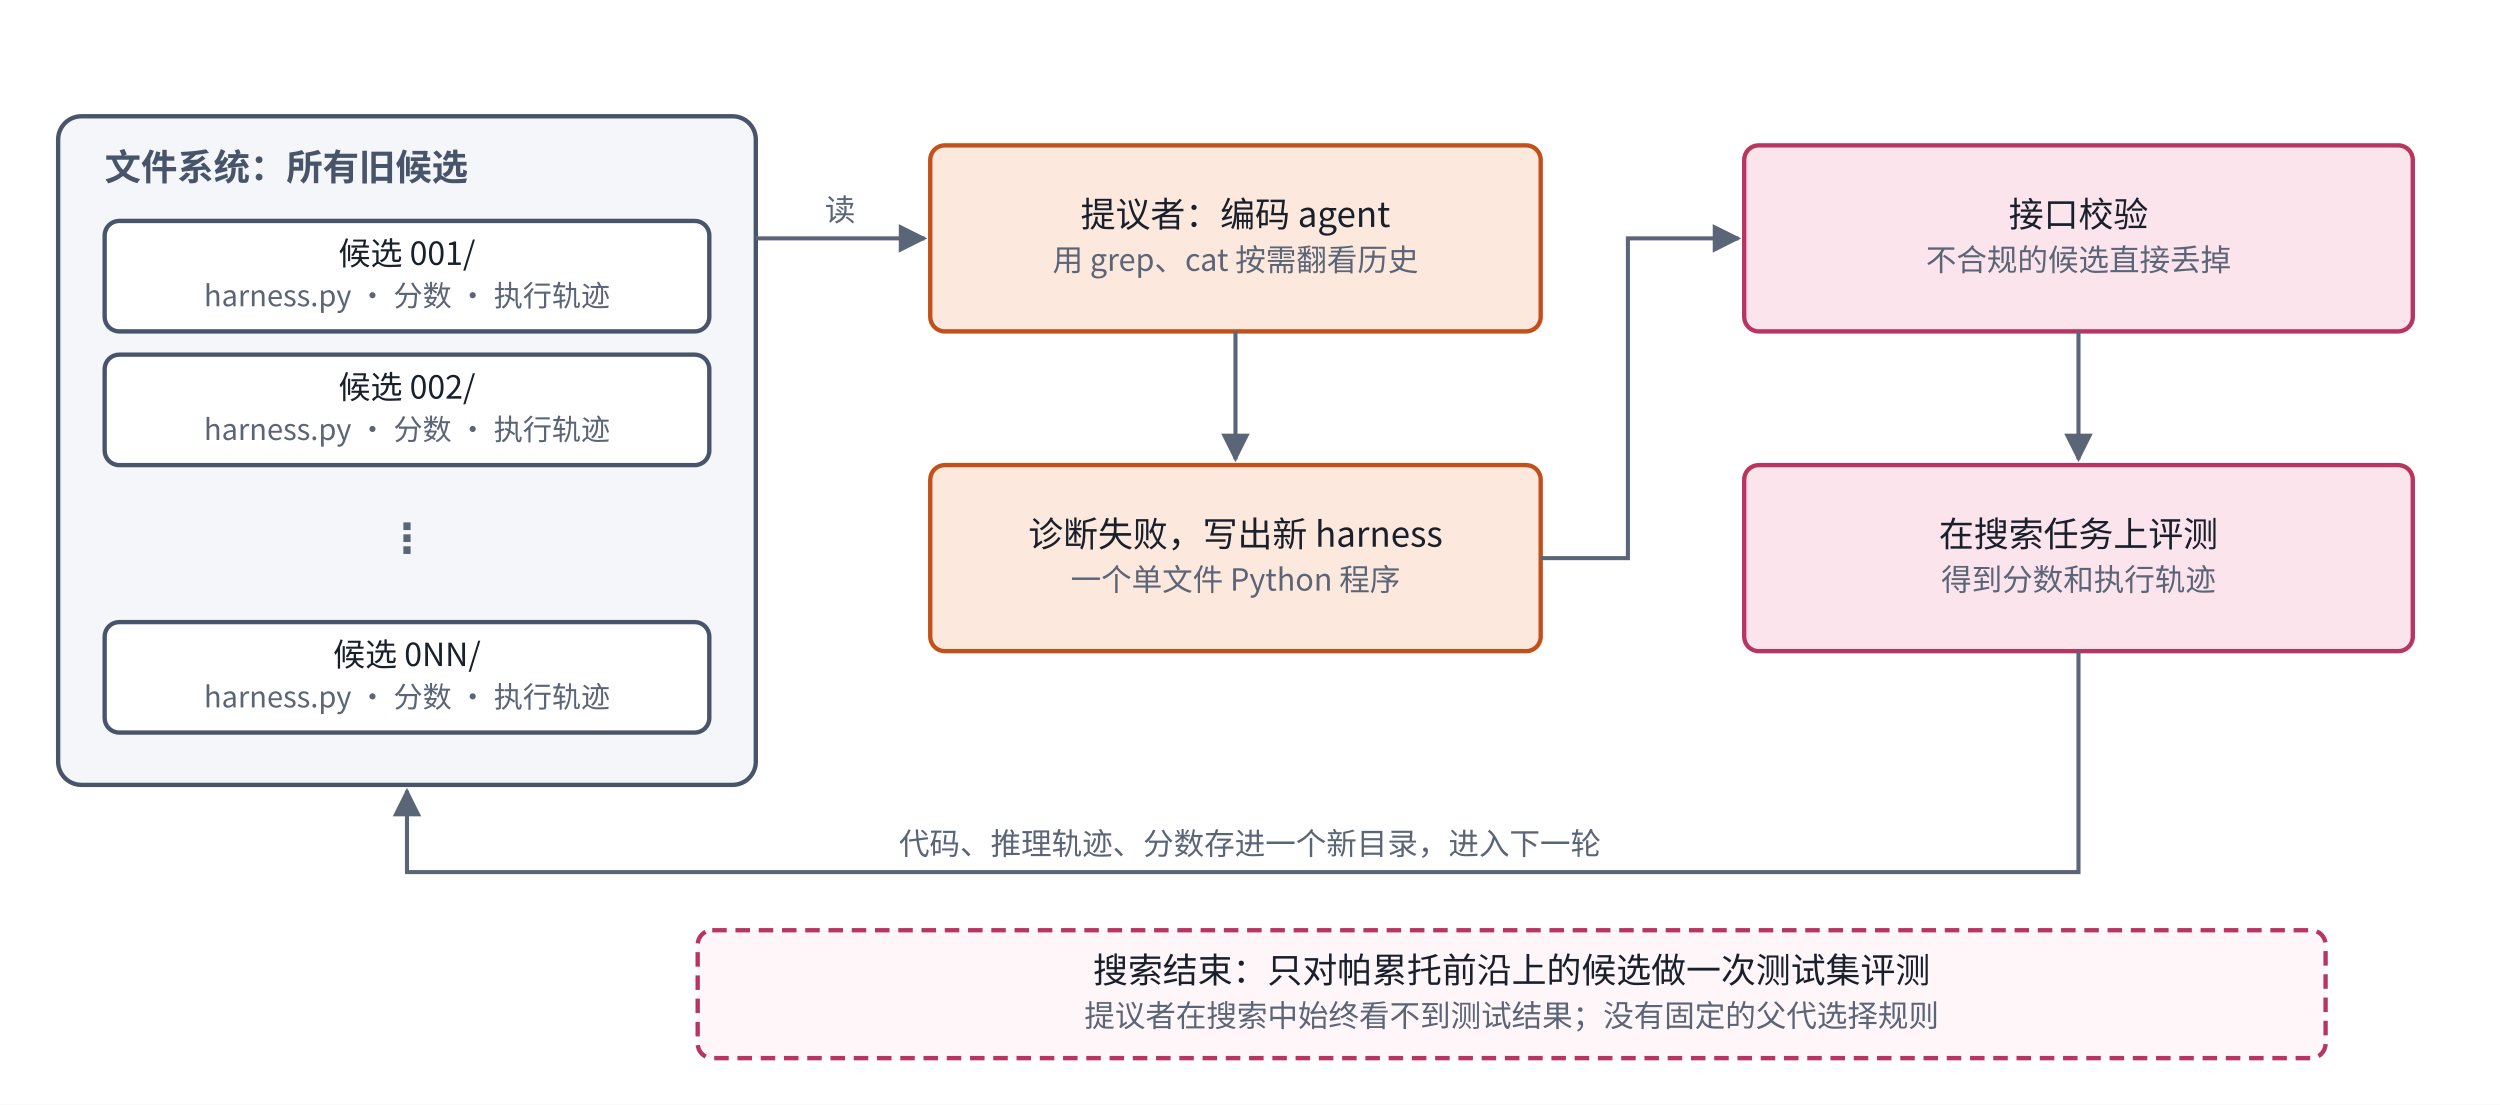
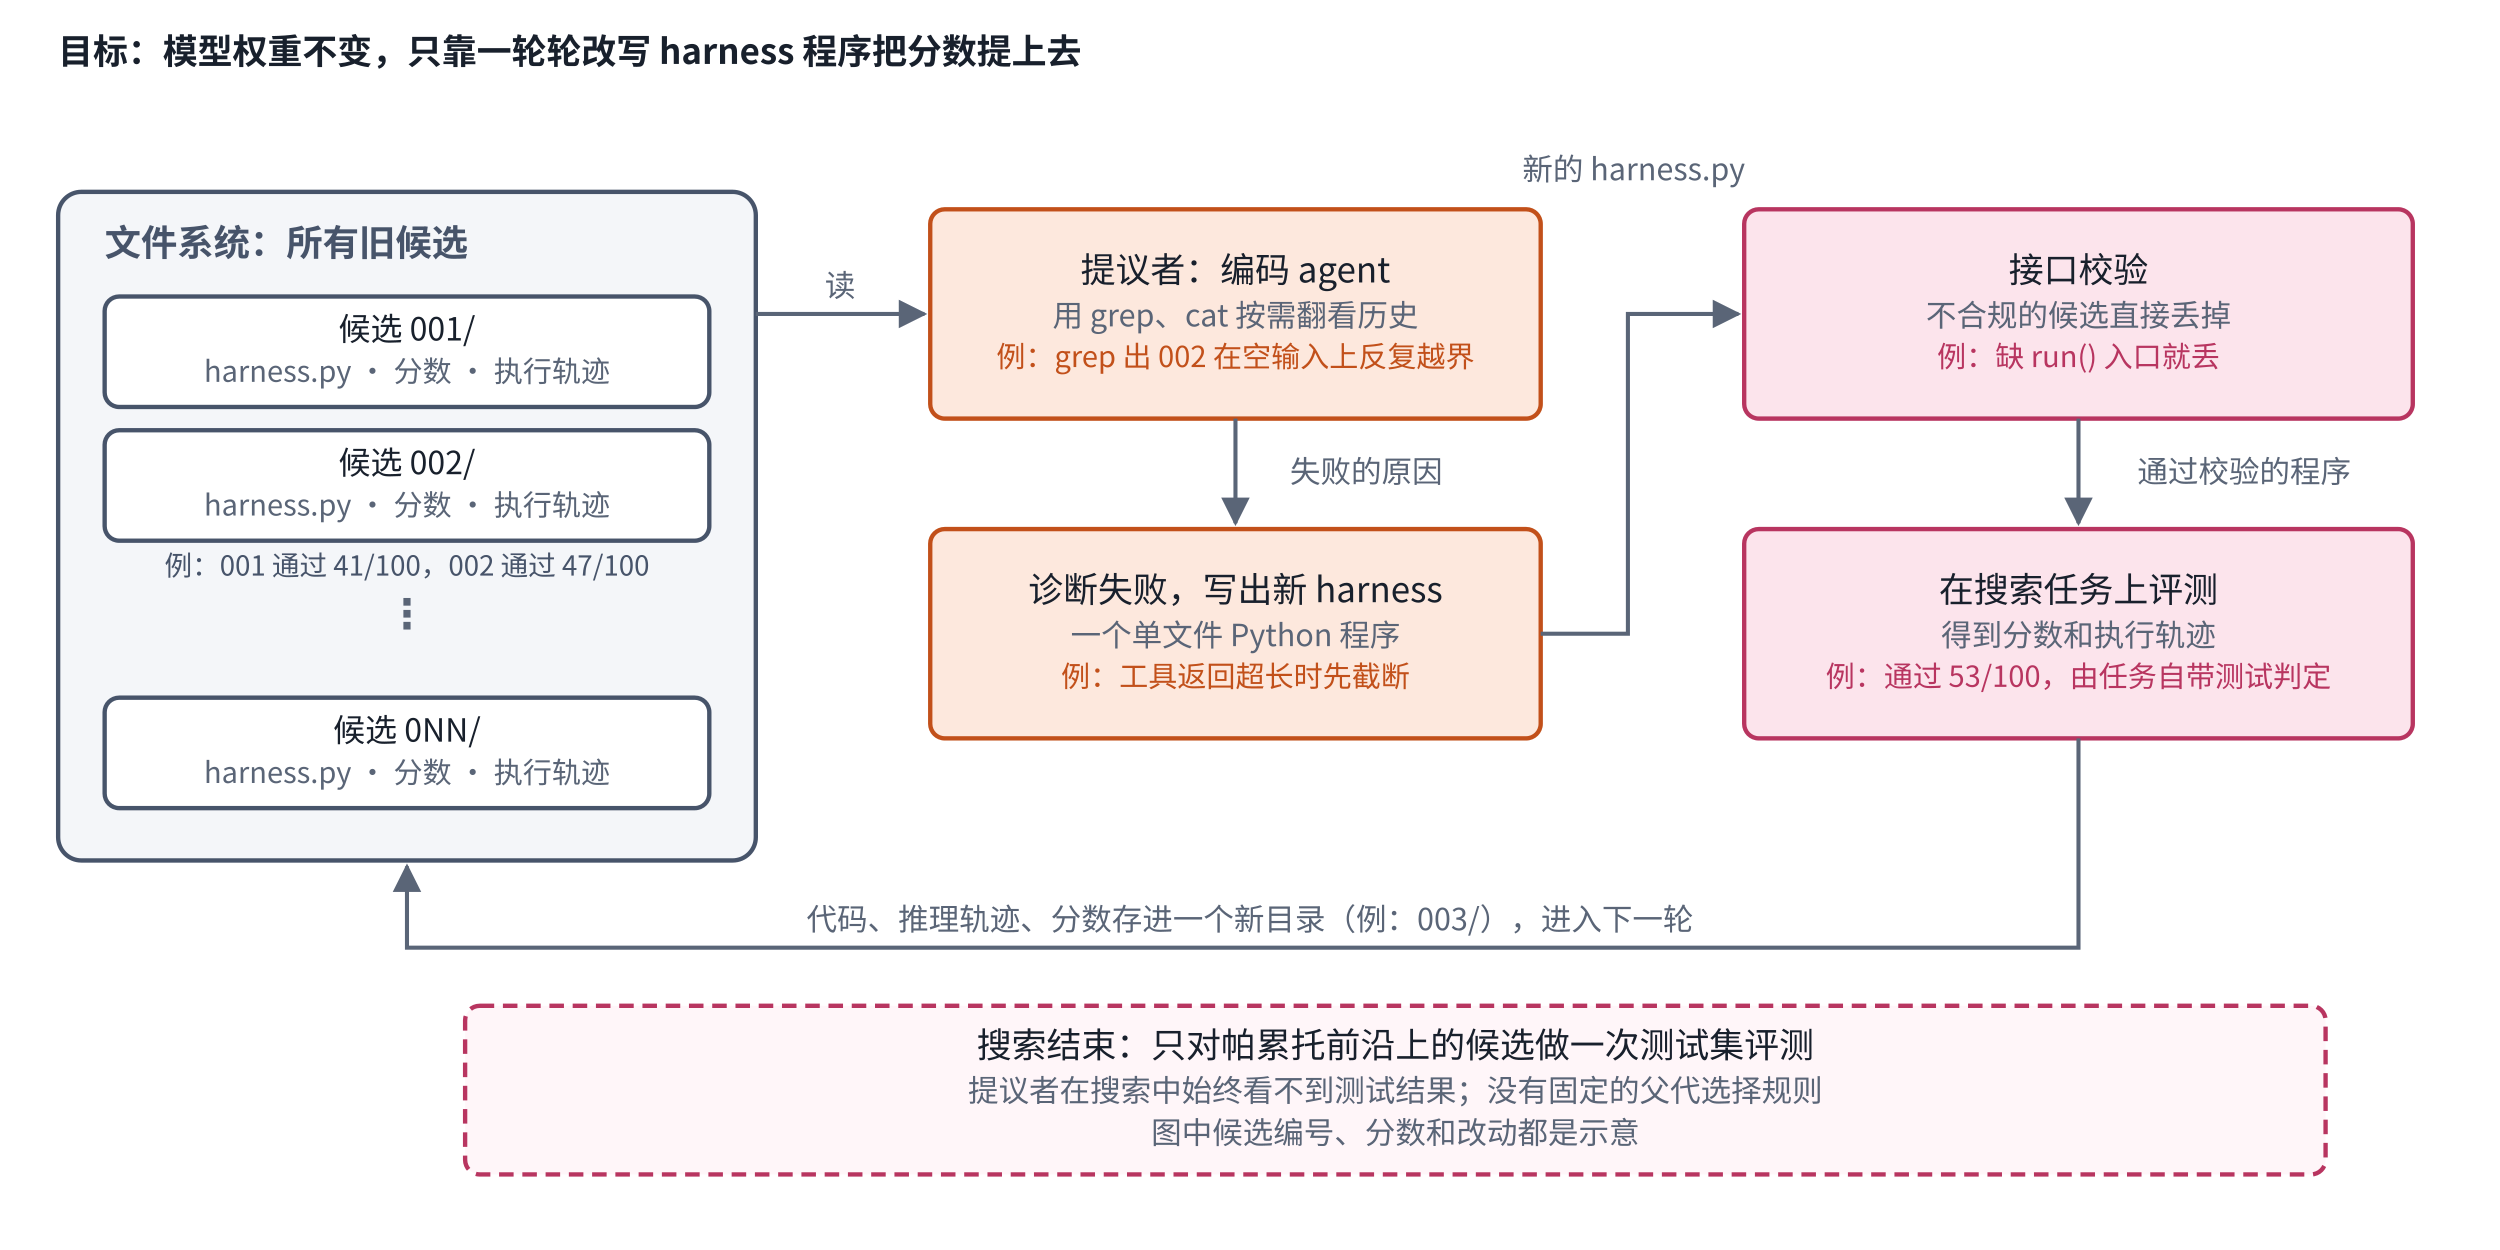
- <svg xmlns="http://www.w3.org/2000/svg" viewBox="0 0 860 380" width="860" height="380" role="img" aria-label="Meta-Harness 的外循环" font-family="PingFang SC, Noto Sans CJK SC, Microsoft YaHei, sans-serif">
-   <rect x="0" y="0" width="860" height="380" fill="#ffffff" />
+ <svg xmlns="http://www.w3.org/2000/svg" viewBox="0 0 860 430" width="860" height="430" role="img" aria-label="Meta-Harness 的外循环" font-family="PingFang SC, Noto Sans CJK SC, Microsoft YaHei, sans-serif">
+   <rect x="0" y="0" width="860" height="430" fill="#ffffff" />
  <defs>
    <marker id="ah_fig_meta_harness" viewBox="0 0 10 10" refX="9" refY="5" markerWidth="7" markerHeight="7" orient="auto-start-reverse">
      <path d="M0,0 L10,5 L0,10 z" fill="#5A6577" />
    </marker>
  </defs>
-   <rect x="20" y="40" width="240" height="230" rx="8" fill="#F4F6F9" stroke="#47546A" stroke-width="1.5" />
-   <text x="36" y="62" text-anchor="start" font-size="12.5" font-weight="700" fill="#47546A" font-family="PingFang SC, Noto Sans CJK SC, Microsoft YaHei, sans-serif">文件系统：所有旧候选</text>
-   <text x="140" y="190" text-anchor="middle" font-size="14" font-weight="700" fill="#5A6577" font-family="PingFang SC, Noto Sans CJK SC, Microsoft YaHei, sans-serif">⋮</text>
-   <rect x="36" y="76" width="208" height="38" rx="5" fill="#FFFFFF" stroke="#47546A" stroke-width="1.5" />
-   <text x="140" y="91.136" text-anchor="middle" font-size="11" font-weight="500" fill="#18202C" font-family="PingFang SC, Noto Sans CJK SC, Microsoft YaHei, sans-serif">候选 001/</text>
-   <text x="140" y="105.35" text-anchor="middle" font-size="10" font-weight="400" fill="#5A6577" font-family="PingFang SC, Noto Sans CJK SC, Microsoft YaHei, sans-serif">harness.py · 分数 · 执行轨迹</text>
-   <rect x="36" y="122" width="208" height="38" rx="5" fill="#FFFFFF" stroke="#47546A" stroke-width="1.5" />
-   <text x="140" y="137.136" text-anchor="middle" font-size="11" font-weight="500" fill="#18202C" font-family="PingFang SC, Noto Sans CJK SC, Microsoft YaHei, sans-serif">候选 002/</text>
-   <text x="140" y="151.35" text-anchor="middle" font-size="10" font-weight="400" fill="#5A6577" font-family="PingFang SC, Noto Sans CJK SC, Microsoft YaHei, sans-serif">harness.py · 分数 · 执行轨迹</text>
-   <rect x="36" y="214" width="208" height="38" rx="5" fill="#FFFFFF" stroke="#47546A" stroke-width="1.5" />
-   <text x="140" y="229.136" text-anchor="middle" font-size="11" font-weight="500" fill="#18202C" font-family="PingFang SC, Noto Sans CJK SC, Microsoft YaHei, sans-serif">候选 0NN/</text>
-   <text x="140" y="243.35" text-anchor="middle" font-size="10" font-weight="400" fill="#5A6577" font-family="PingFang SC, Noto Sans CJK SC, Microsoft YaHei, sans-serif">harness.py · 分数 · 执行轨迹</text>
-   <rect x="320" y="50" width="210" height="64" rx="5" fill="#FDE8DD" stroke="#C2501A" stroke-width="1.5" />
-   <text x="425" y="78.067" text-anchor="middle" font-size="12" font-weight="500" fill="#18202C" font-family="PingFang SC, Noto Sans CJK SC, Microsoft YaHei, sans-serif">提议者：编码 agent</text>
-   <text x="425" y="93.178" text-anchor="middle" font-size="10.5" font-weight="400" fill="#5A6577" font-family="PingFang SC, Noto Sans CJK SC, Microsoft YaHei, sans-serif">用 grep、cat 按需翻看历史</text>
-   <rect x="320" y="160" width="210" height="64" rx="5" fill="#FDE8DD" stroke="#C2501A" stroke-width="1.5" />
-   <text x="425" y="188.067" text-anchor="middle" font-size="12" font-weight="500" fill="#18202C" font-family="PingFang SC, Noto Sans CJK SC, Microsoft YaHei, sans-serif">诊断失败，写出新 harness</text>
-   <text x="425" y="203.178" text-anchor="middle" font-size="10.5" font-weight="400" fill="#5A6577" font-family="PingFang SC, Noto Sans CJK SC, Microsoft YaHei, sans-serif">一个单文件 Python 程序</text>
-   <rect x="600" y="50" width="230" height="64" rx="5" fill="#FCE4EC" stroke="#B83560" stroke-width="1.5" />
-   <text x="715" y="78.067" text-anchor="middle" font-size="12" font-weight="500" fill="#18202C" font-family="PingFang SC, Noto Sans CJK SC, Microsoft YaHei, sans-serif">接口校验</text>
-   <text x="715" y="93.178" text-anchor="middle" font-size="10.5" font-weight="400" fill="#5A6577" font-family="PingFang SC, Noto Sans CJK SC, Microsoft YaHei, sans-serif">不合规的候选直接丢掉</text>
-   <rect x="600" y="160" width="230" height="64" rx="5" fill="#FCE4EC" stroke="#B83560" stroke-width="1.5" />
-   <text x="715" y="188.067" text-anchor="middle" font-size="12" font-weight="500" fill="#18202C" font-family="PingFang SC, Noto Sans CJK SC, Microsoft YaHei, sans-serif">在搜索任务上评测</text>
-   <text x="715" y="203.178" text-anchor="middle" font-size="10.5" font-weight="400" fill="#5A6577" font-family="PingFang SC, Noto Sans CJK SC, Microsoft YaHei, sans-serif">得到分数和执行轨迹</text>
-   <path d="M260,82 L318,82" fill="none" stroke="#5A6577" stroke-width="1.4" marker-end="url(#ah_fig_meta_harness)" />
-   <text x="289" y="76" text-anchor="middle" font-size="10.5" font-weight="400" fill="#5A6577" font-family="PingFang SC, Noto Sans CJK SC, Microsoft YaHei, sans-serif" style="paint-order:stroke;stroke-width:4px;stroke-linejoin:round" stroke="#ffffff">读</text>
-   <path d="M425,114 L425,158" fill="none" stroke="#5A6577" stroke-width="1.4" marker-end="url(#ah_fig_meta_harness)" />
-   <path d="M530,192 L560,192 L560,82 L598,82" fill="none" stroke="#5A6577" stroke-width="1.4" marker-end="url(#ah_fig_meta_harness)" />
-   <path d="M715,114 L715,158" fill="none" stroke="#5A6577" stroke-width="1.4" marker-end="url(#ah_fig_meta_harness)" />
-   <path d="M715,224 L715,300 L140,300 L140,272" fill="none" stroke="#5A6577" stroke-width="1.4" marker-end="url(#ah_fig_meta_harness)" />
-   <text x="430" y="294" text-anchor="middle" font-size="10.5" font-weight="400" fill="#5A6577" font-family="PingFang SC, Noto Sans CJK SC, Microsoft YaHei, sans-serif" style="paint-order:stroke;stroke-width:4px;stroke-linejoin:round" stroke="#ffffff">代码、推理轨迹、分数存进一个新目录，进入下一轮</text>
-   <rect x="240" y="320" width="560" height="44" rx="5" fill="#FFF6F9" stroke="#B83560" stroke-width="1.5" stroke-dasharray="5 3" />
-   <text x="520" y="338.067" text-anchor="middle" font-size="12" font-weight="500" fill="#18202C" font-family="PingFang SC, Noto Sans CJK SC, Microsoft YaHei, sans-serif">搜索结束：只对帕累托前沿上的候选做一次测试集评测</text>
-   <text x="520" y="353.178" text-anchor="middle" font-size="10.5" font-weight="400" fill="#5A6577" font-family="PingFang SC, Noto Sans CJK SC, Microsoft YaHei, sans-serif">提议者在搜索中始终看不到测试结果；没有固定的父代选择规则</text>
+   <text x="20" y="22" text-anchor="start" font-size="12" font-weight="700" fill="#18202C" font-family="PingFang SC, Noto Sans CJK SC, Microsoft YaHei, sans-serif">目标：模型权重不变，只靠一轮轮改写 harness 程序把分数提上去</text>
+   <g transform="translate(0,26)">
+     <rect x="20" y="40" width="240" height="230" rx="8" fill="#F4F6F9" stroke="#47546A" stroke-width="1.5" />
+     <text x="36" y="62" text-anchor="start" font-size="12.5" font-weight="700" fill="#47546A" font-family="PingFang SC, Noto Sans CJK SC, Microsoft YaHei, sans-serif">文件系统：所有旧候选</text>
+     <text x="140" y="190" text-anchor="middle" font-size="14" font-weight="700" fill="#5A6577" font-family="PingFang SC, Noto Sans CJK SC, Microsoft YaHei, sans-serif">⋮</text>
+     <rect x="36" y="76" width="208" height="38" rx="5" fill="#FFFFFF" stroke="#47546A" stroke-width="1.5" />
+     <text x="140" y="91.136" text-anchor="middle" font-size="11" font-weight="500" fill="#18202C" font-family="PingFang SC, Noto Sans CJK SC, Microsoft YaHei, sans-serif">候选 001/</text>
+     <text x="140" y="105.35" text-anchor="middle" font-size="10" font-weight="400" fill="#5A6577" font-family="PingFang SC, Noto Sans CJK SC, Microsoft YaHei, sans-serif">harness.py · 分数 · 执行轨迹</text>
+     <rect x="36" y="122" width="208" height="38" rx="5" fill="#FFFFFF" stroke="#47546A" stroke-width="1.5" />
+     <text x="140" y="137.136" text-anchor="middle" font-size="11" font-weight="500" fill="#18202C" font-family="PingFang SC, Noto Sans CJK SC, Microsoft YaHei, sans-serif">候选 002/</text>
+     <text x="140" y="151.35" text-anchor="middle" font-size="10" font-weight="400" fill="#5A6577" font-family="PingFang SC, Noto Sans CJK SC, Microsoft YaHei, sans-serif">harness.py · 分数 · 执行轨迹</text>
+     <rect x="36" y="214" width="208" height="38" rx="5" fill="#FFFFFF" stroke="#47546A" stroke-width="1.5" />
+     <text x="140" y="229.136" text-anchor="middle" font-size="11" font-weight="500" fill="#18202C" font-family="PingFang SC, Noto Sans CJK SC, Microsoft YaHei, sans-serif">候选 0NN/</text>
+     <text x="140" y="243.35" text-anchor="middle" font-size="10" font-weight="400" fill="#5A6577" font-family="PingFang SC, Noto Sans CJK SC, Microsoft YaHei, sans-serif">harness.py · 分数 · 执行轨迹</text>
+     <text x="140" y="172" text-anchor="middle" font-size="9.5" font-weight="400" fill="#47546A" font-family="PingFang SC, Noto Sans CJK SC, Microsoft YaHei, sans-serif">例：001 通过 41/100，002 通过 47/100</text>
+     <rect x="320" y="46" width="210" height="72" rx="5" fill="#FDE8DD" stroke="#C2501A" stroke-width="1.5" />
+     <text x="425" y="71.167" text-anchor="middle" font-size="12" font-weight="500" fill="#18202C" font-family="PingFang SC, Noto Sans CJK SC, Microsoft YaHei, sans-serif">提议者：编码 agent</text>
+     <text x="425" y="86.278" text-anchor="middle" font-size="10.5" font-weight="400" fill="#5A6577" font-family="PingFang SC, Noto Sans CJK SC, Microsoft YaHei, sans-serif">用 grep、cat 按需翻看历史</text>
+     <text x="425" y="100.285" text-anchor="middle" font-size="10" font-weight="400" fill="#C2501A" font-family="PingFang SC, Noto Sans CJK SC, Microsoft YaHei, sans-serif">例：grep 出 002 在空输入上反复越界</text>
+     <rect x="320" y="156" width="210" height="72" rx="5" fill="#FDE8DD" stroke="#C2501A" stroke-width="1.5" />
+     <text x="425" y="181.167" text-anchor="middle" font-size="12" font-weight="500" fill="#18202C" font-family="PingFang SC, Noto Sans CJK SC, Microsoft YaHei, sans-serif">诊断失败，写出新 harness</text>
+     <text x="425" y="196.278" text-anchor="middle" font-size="10.5" font-weight="400" fill="#5A6577" font-family="PingFang SC, Noto Sans CJK SC, Microsoft YaHei, sans-serif">一个单文件 Python 程序</text>
+     <text x="425" y="210.285" text-anchor="middle" font-size="10" font-weight="400" fill="#C2501A" font-family="PingFang SC, Noto Sans CJK SC, Microsoft YaHei, sans-serif">例：工具返回超长时先截断</text>
+     <rect x="600" y="46" width="230" height="72" rx="5" fill="#FCE4EC" stroke="#B83560" stroke-width="1.5" />
+     <text x="715" y="71.167" text-anchor="middle" font-size="12" font-weight="500" fill="#18202C" font-family="PingFang SC, Noto Sans CJK SC, Microsoft YaHei, sans-serif">接口校验</text>
+     <text x="715" y="86.278" text-anchor="middle" font-size="10.5" font-weight="400" fill="#5A6577" font-family="PingFang SC, Noto Sans CJK SC, Microsoft YaHei, sans-serif">不合规的候选直接丢掉</text>
+     <text x="715" y="100.285" text-anchor="middle" font-size="10" font-weight="400" fill="#B83560" font-family="PingFang SC, Noto Sans CJK SC, Microsoft YaHei, sans-serif">例：缺 run() 入口就丢</text>
+     <rect x="600" y="156" width="230" height="72" rx="5" fill="#FCE4EC" stroke="#B83560" stroke-width="1.5" />
+     <text x="715" y="181.167" text-anchor="middle" font-size="12" font-weight="500" fill="#18202C" font-family="PingFang SC, Noto Sans CJK SC, Microsoft YaHei, sans-serif">在搜索任务上评测</text>
+     <text x="715" y="196.278" text-anchor="middle" font-size="10.5" font-weight="400" fill="#5A6577" font-family="PingFang SC, Noto Sans CJK SC, Microsoft YaHei, sans-serif">得到分数和执行轨迹</text>
+     <text x="715" y="210.285" text-anchor="middle" font-size="10" font-weight="400" fill="#B83560" font-family="PingFang SC, Noto Sans CJK SC, Microsoft YaHei, sans-serif">例：通过 53/100，由任务自带测试判定</text>
+     <path d="M260,82 L318,82" fill="none" stroke="#5A6577" stroke-width="1.4" marker-end="url(#ah_fig_meta_harness)" />
+     <text x="289" y="76" text-anchor="middle" font-size="10.5" font-weight="400" fill="#5A6577" font-family="PingFang SC, Noto Sans CJK SC, Microsoft YaHei, sans-serif" style="paint-order:stroke;stroke-width:4px;stroke-linejoin:round" stroke="#ffffff">读</text>
+     <path d="M425,118 L425,154" fill="none" stroke="#5A6577" stroke-width="1.4" marker-end="url(#ah_fig_meta_harness)" />
+     <text x="470" y="140" text-anchor="middle" font-size="10.5" font-weight="400" fill="#5A6577" font-family="PingFang SC, Noto Sans CJK SC, Microsoft YaHei, sans-serif" style="paint-order:stroke;stroke-width:4px;stroke-linejoin:round" stroke="#ffffff">失败的原因</text>
+     <path d="M530,192 L560,192 L560,82 L598,82" fill="none" stroke="#5A6577" stroke-width="1.4" marker-end="url(#ah_fig_meta_harness)" />
+     <text x="562" y="36" text-anchor="middle" font-size="10.5" font-weight="400" fill="#5A6577" font-family="PingFang SC, Noto Sans CJK SC, Microsoft YaHei, sans-serif" style="paint-order:stroke;stroke-width:4px;stroke-linejoin:round" stroke="#ffffff">新的 harness.py</text>
+     <path d="M715,118 L715,154" fill="none" stroke="#5A6577" stroke-width="1.4" marker-end="url(#ah_fig_meta_harness)" />
+     <text x="772" y="140" text-anchor="middle" font-size="10.5" font-weight="400" fill="#5A6577" font-family="PingFang SC, Noto Sans CJK SC, Microsoft YaHei, sans-serif" style="paint-order:stroke;stroke-width:4px;stroke-linejoin:round" stroke="#ffffff">通过校验的程序</text>
+     <path d="M715,228 L715,300 L140,300 L140,272" fill="none" stroke="#5A6577" stroke-width="1.4" marker-end="url(#ah_fig_meta_harness)" />
+     <text x="430" y="294" text-anchor="middle" font-size="10.5" font-weight="400" fill="#5A6577" font-family="PingFang SC, Noto Sans CJK SC, Microsoft YaHei, sans-serif" style="paint-order:stroke;stroke-width:4px;stroke-linejoin:round" stroke="#ffffff">代码、推理轨迹、分数存进一个新目录（例：003/），进入下一轮</text>
+     <rect x="160" y="320" width="640" height="58" rx="5" fill="#FFF6F9" stroke="#B83560" stroke-width="1.5" stroke-dasharray="5 3" />
+     <text x="480" y="337.822" text-anchor="middle" font-size="12" font-weight="500" fill="#18202C" font-family="PingFang SC, Noto Sans CJK SC, Microsoft YaHei, sans-serif">搜索结束：只对帕累托前沿上的候选做一次测试集评测</text>
+     <text x="480" y="352.933" text-anchor="middle" font-size="10.5" font-weight="400" fill="#5A6577" font-family="PingFang SC, Noto Sans CJK SC, Microsoft YaHei, sans-serif">提议者在搜索中始终看不到测试结果；没有固定的父代选择规则</text>
+     <text x="480" y="367.423" text-anchor="middle" font-size="10.5" font-weight="400" fill="#5A6577" font-family="PingFang SC, Noto Sans CJK SC, Microsoft YaHei, sans-serif">图中候选编号、分数和改动都是示意</text>
+   </g>
</svg>
